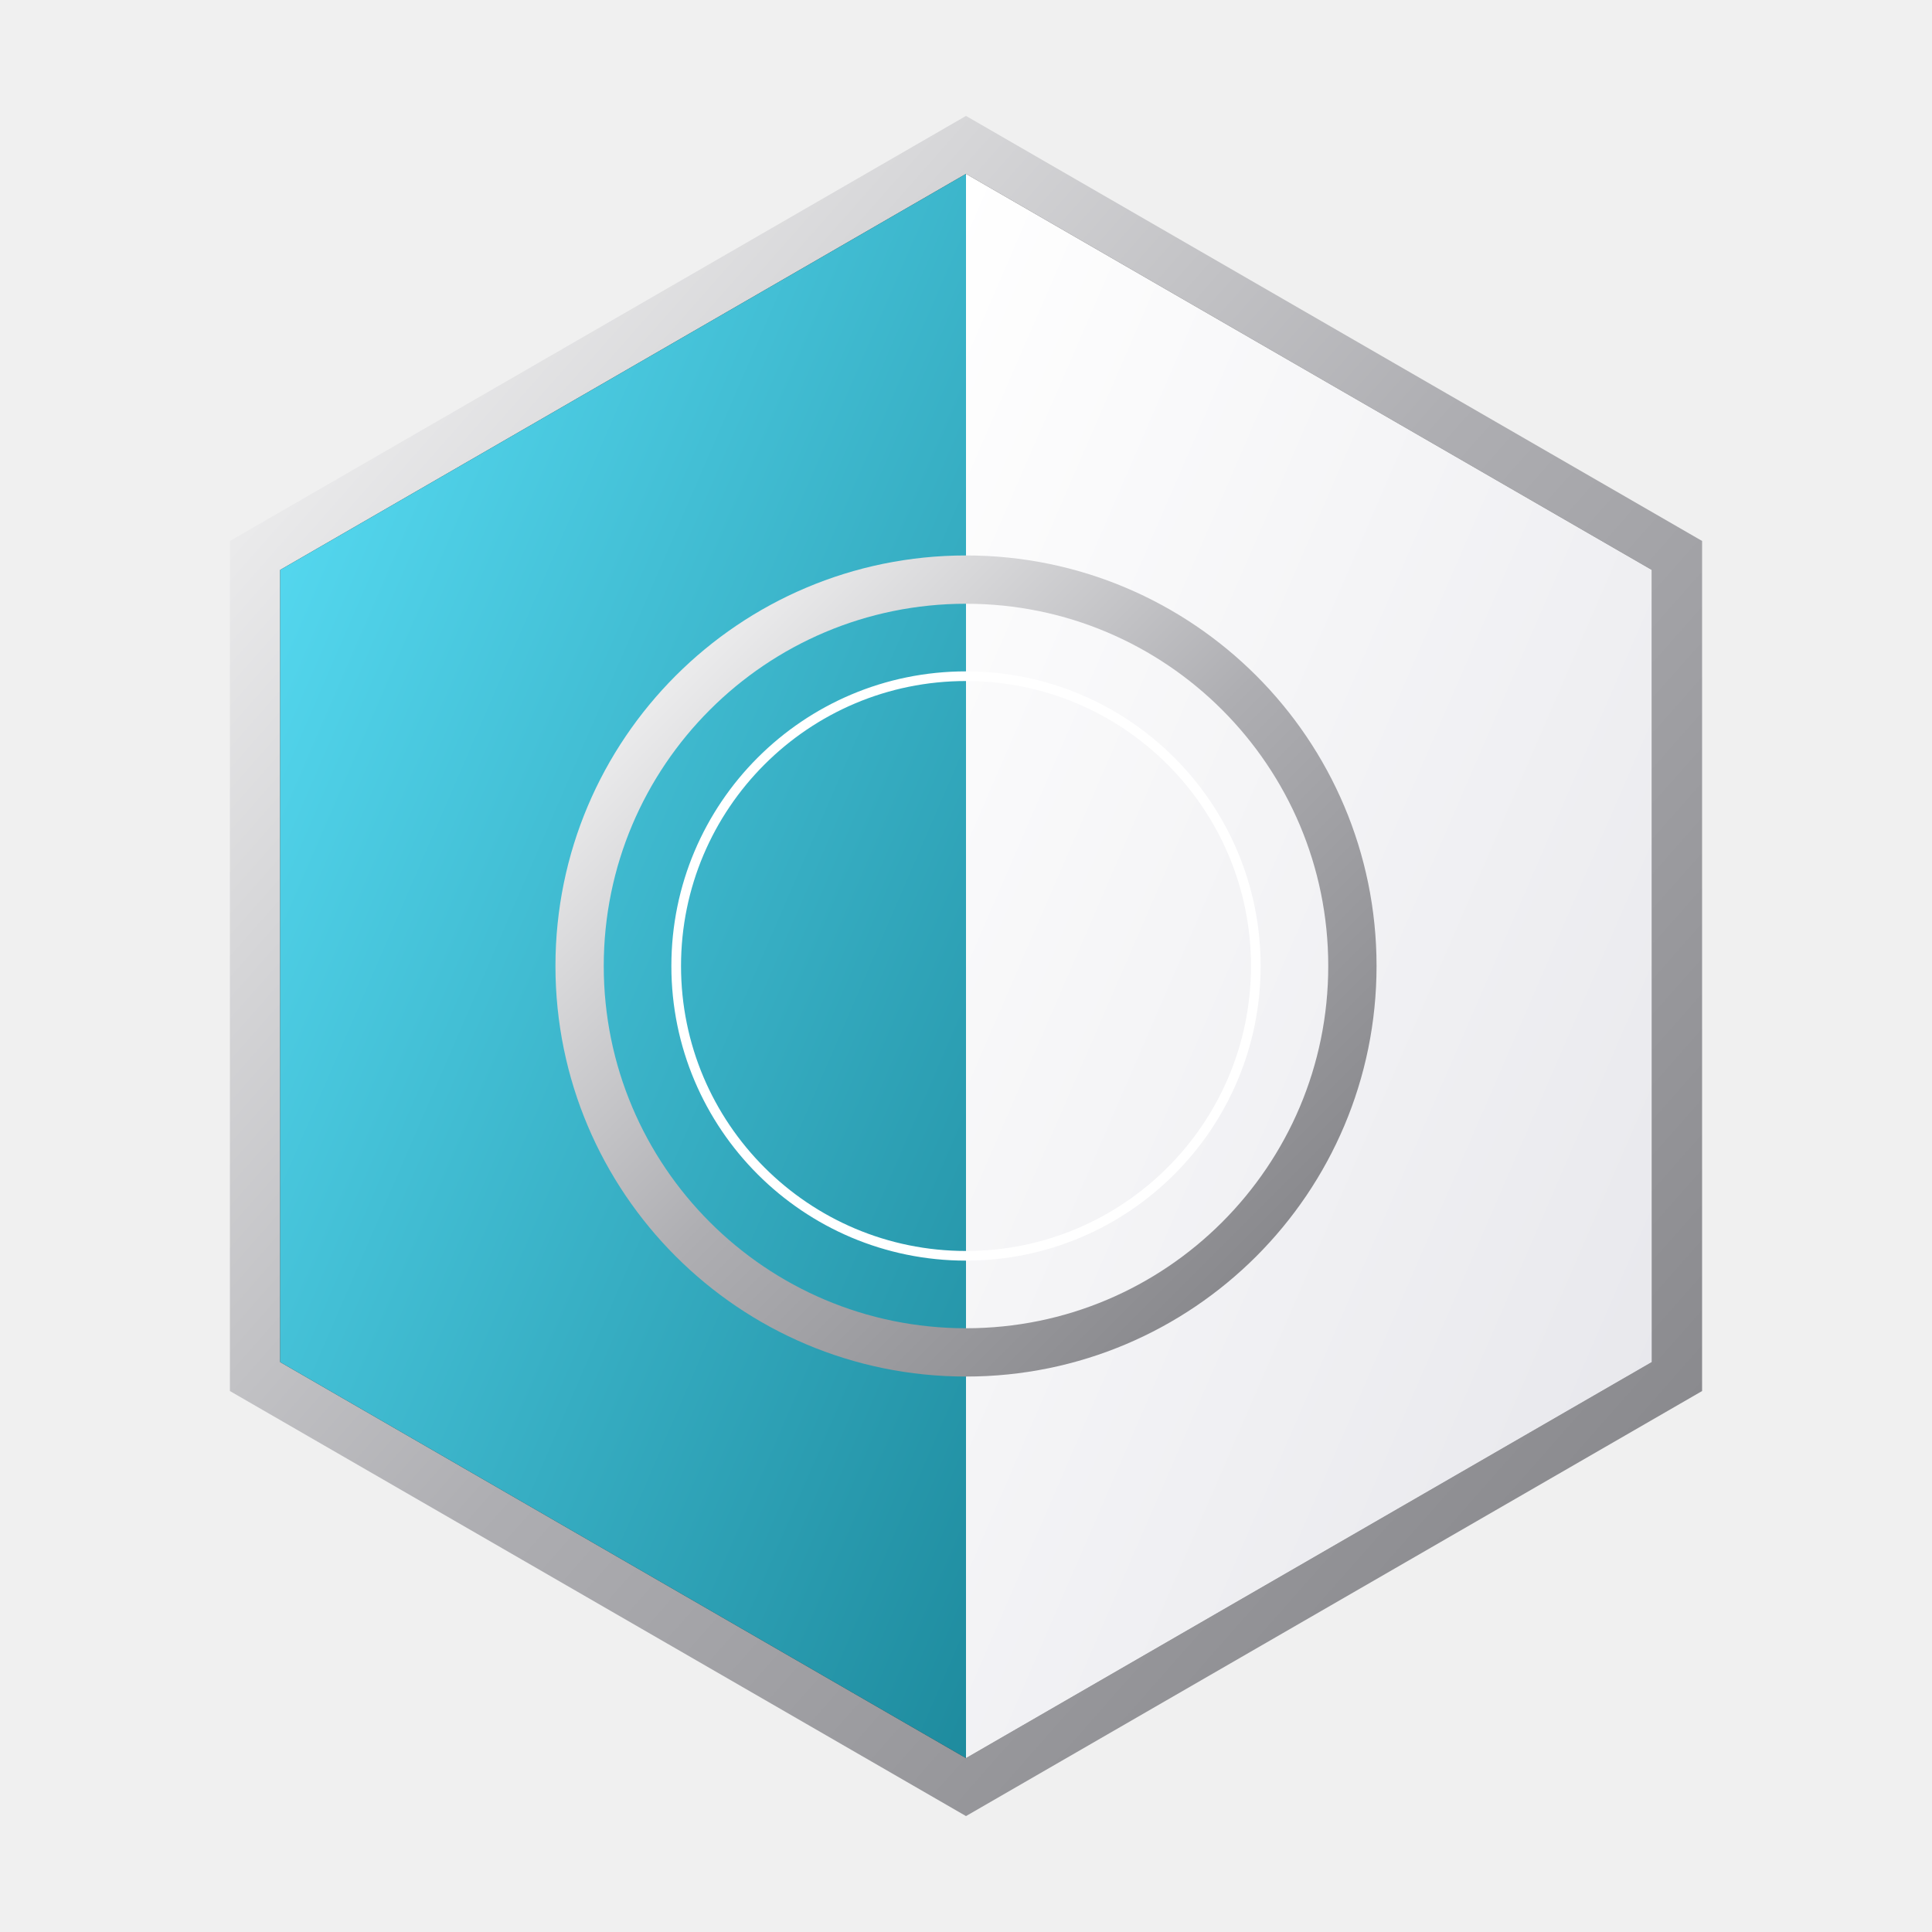
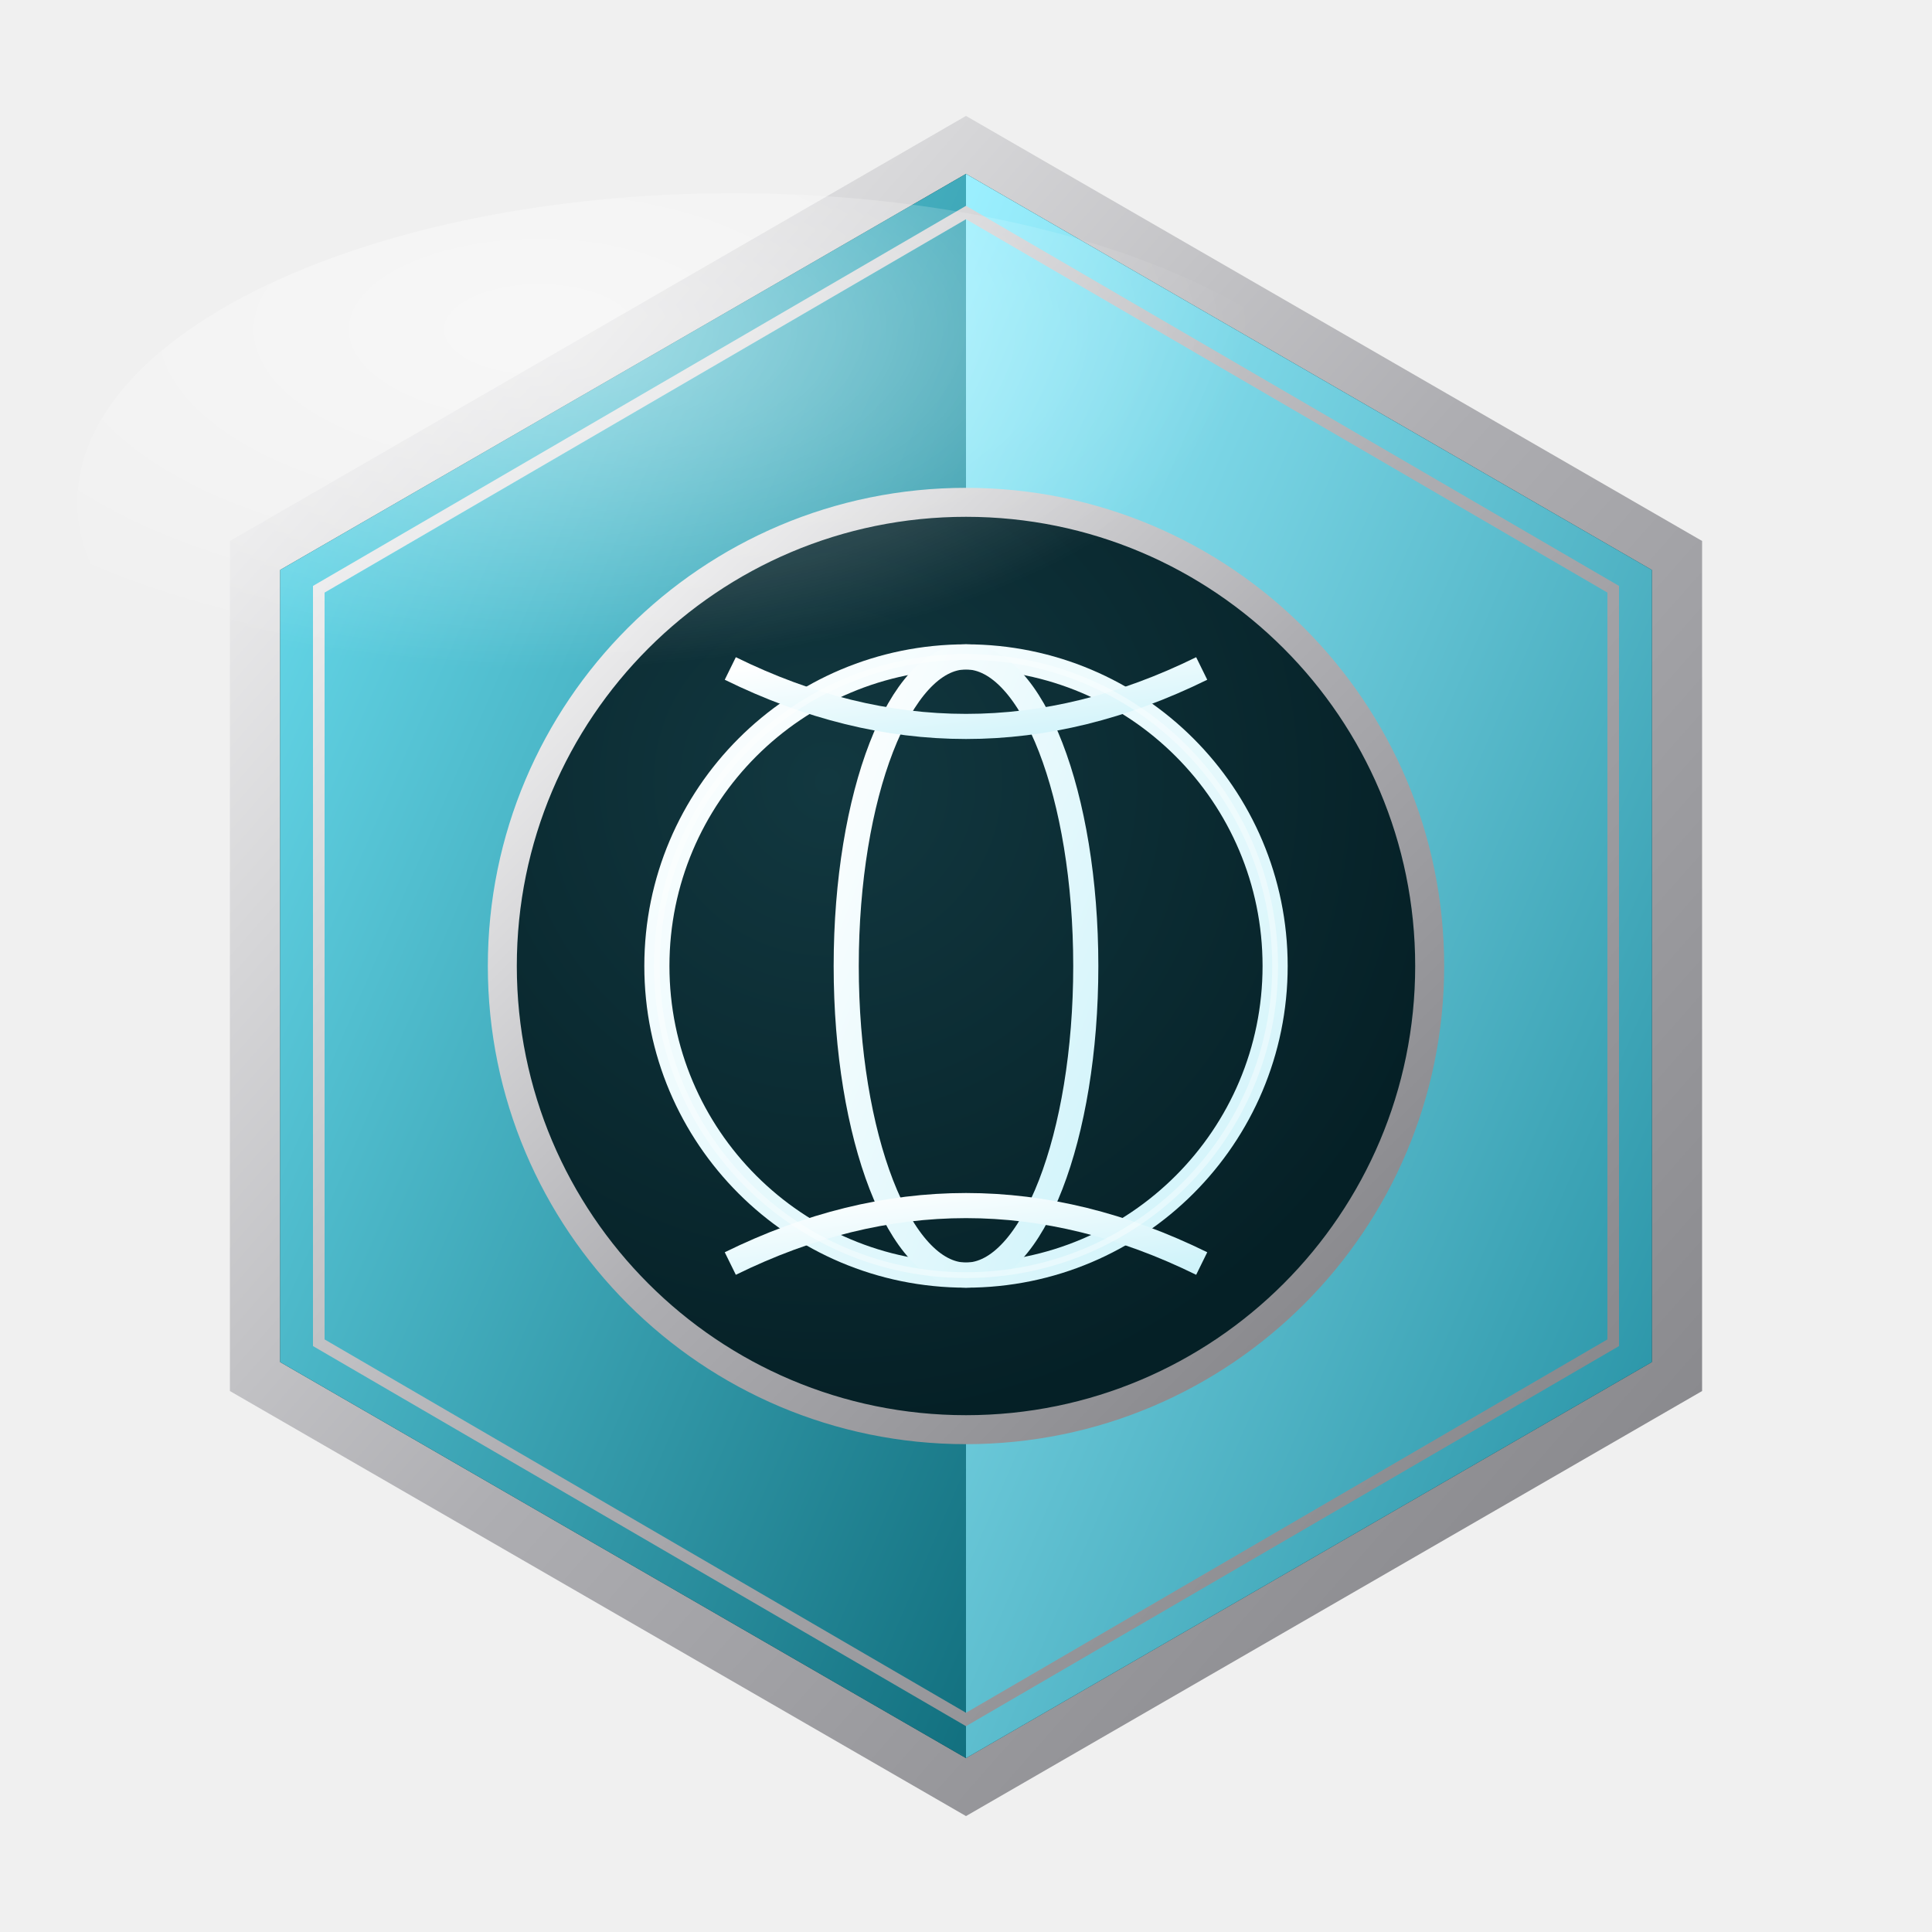
<svg xmlns="http://www.w3.org/2000/svg" viewBox="0 0 100 100" fill="none">
  <defs>
    <linearGradient id="silver" x1="0%" y1="0%" x2="100%" y2="100%">
      <stop offset="0%" stop-color="#fff" />
      <stop offset="50%" stop-color="#AEAEB2" />
      <stop offset="100%" stop-color="#7E7E82" />
    </linearGradient>
    <linearGradient id="blue" x1="0%" y1="0%" x2="100%" y2="100%">
-       <stop offset="0%" stop-color="#5BE1F9" />
+       <stop offset="0%" stop-color="#6FE3F5" />
+       <stop offset="100%" stop-color="#12707F" />
+     </linearGradient>
+     <linearGradient id="blue2" x1="0%" y1="0%" x2="100%" y2="100%">
+       <stop offset="0%" stop-color="#9CF0FF" />
      <stop offset="100%" stop-color="#1E8B9E" />
    </linearGradient>
-     <linearGradient id="white" x1="0%" y1="0%" x2="100%" y2="100%">
+     <radialGradient id="dark" cx="35%" cy="30%" r="70%">
+       <stop offset="0%" stop-color="#123840" />
+       <stop offset="100%" stop-color="#052026" />
+     </radialGradient>
+     <linearGradient id="icon" x1="0%" y1="0%" x2="100%" y2="100%">
      <stop offset="0%" stop-color="#fff" />
-       <stop offset="100%" stop-color="#E5E5EA" />
+       <stop offset="100%" stop-color="#CFF3FA" />
    </linearGradient>
+     <radialGradient id="gloss" cx="35%" cy="22%" r="55%">
+       <stop offset="0%" stop-color="#fff" stop-opacity=".5" />
+       <stop offset="100%" stop-color="#fff" stop-opacity="0" />
+     </radialGradient>
  </defs>
  <polygon points="50,6 88.1,28 88.1,72 50,94 11.9,72 11.9,28" fill="url(#silver)" />
-   <polygon points="50,9 85.5,29.5 85.5,70.5 50,91 14.5,70.5 14.5,29.5" fill="#3A3A3C" />
+   <polygon points="50,9 85.5,29.5 85.5,70.5 50,91 14.5,70.5 14.5,29.5" fill="#0B3A42" />
  <path d="M50 9 14.5 29.5v41L50 91Z" fill="url(#blue)" />
-   <path d="m50 9 35.5 20.5v41L50 91Z" fill="url(#white)" />
-   <circle cx="50" cy="50" r="20" stroke="url(#silver)" stroke-width="2.5" />
-   <circle cx="50" cy="50" r="15" stroke="#fff" stroke-width=".5" />
-   <path d="M50 9v82" stroke="url(#silver)" stroke-width="1.5" />
+   <path d="m50 9 35.5 20.5v41L50 91Z" fill="url(#blue2)" />
+   <path d="M50 9v82" stroke="url(#silver)" stroke-width="1.2" />
+   <polygon points="50,11 83.5,30.5 83.5,69.5 50,89 16.5,69.5 16.5,30.5" fill="none" stroke="url(#silver)" stroke-width=".6" />
+   <circle cx="50" cy="50" r="24" fill="url(#dark)" stroke="url(#silver)" stroke-width="1.5" />
+   <g stroke="url(#icon)" stroke-width="1.3" fill="none">
+     <circle cx="50" cy="50" r="16" />
+     <ellipse cx="50" cy="50" rx="6.2" ry="16" />
+     <line x1="34" y1="50" x2="66" y2="50" />
+     <path d="M35.5 41.5h29" />
+     <path d="M35.5 58.5h29" />
+     <path d="M37.8 34.6q12.2 6 24.4 0" />
+     <path d="M37.8 65.4q12.2 -6 24.4 0" />
+   </g>
+   <circle cx="50" cy="50" r="16" fill="none" stroke="#fff" stroke-width=".3" opacity=".4" />
+   <ellipse cx="38" cy="26" rx="34" ry="16" fill="url(#gloss)" />
</svg>
